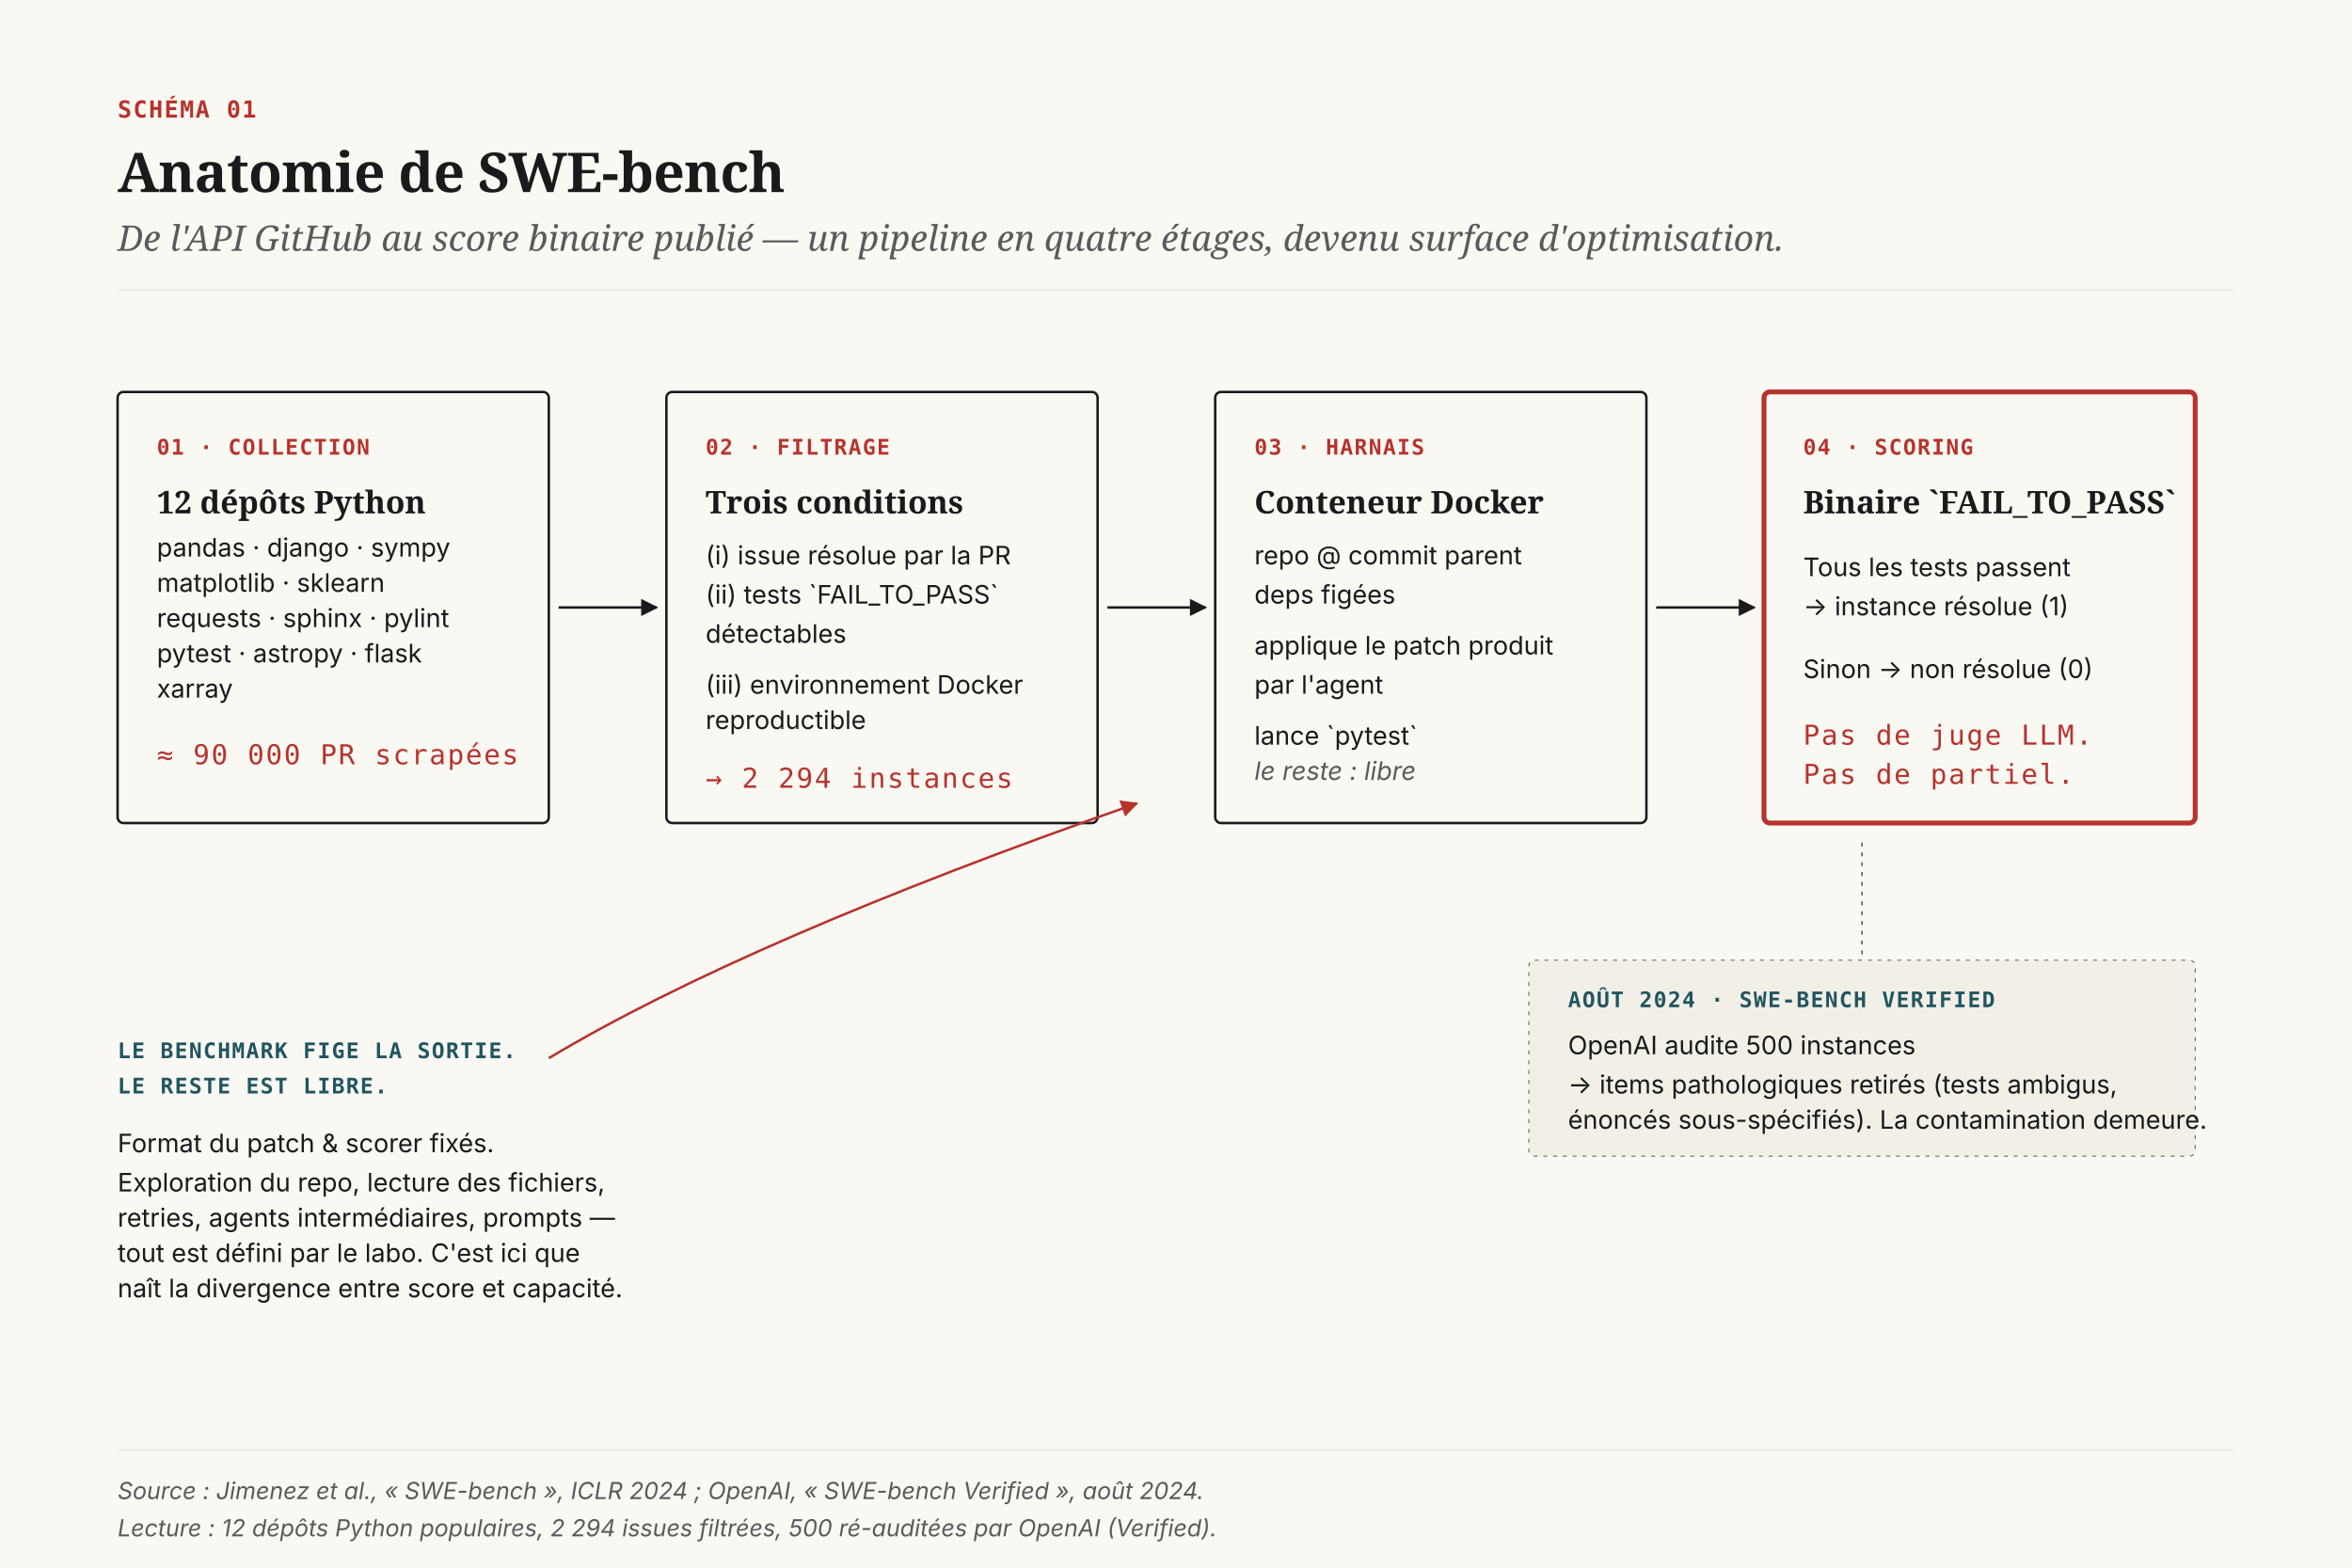
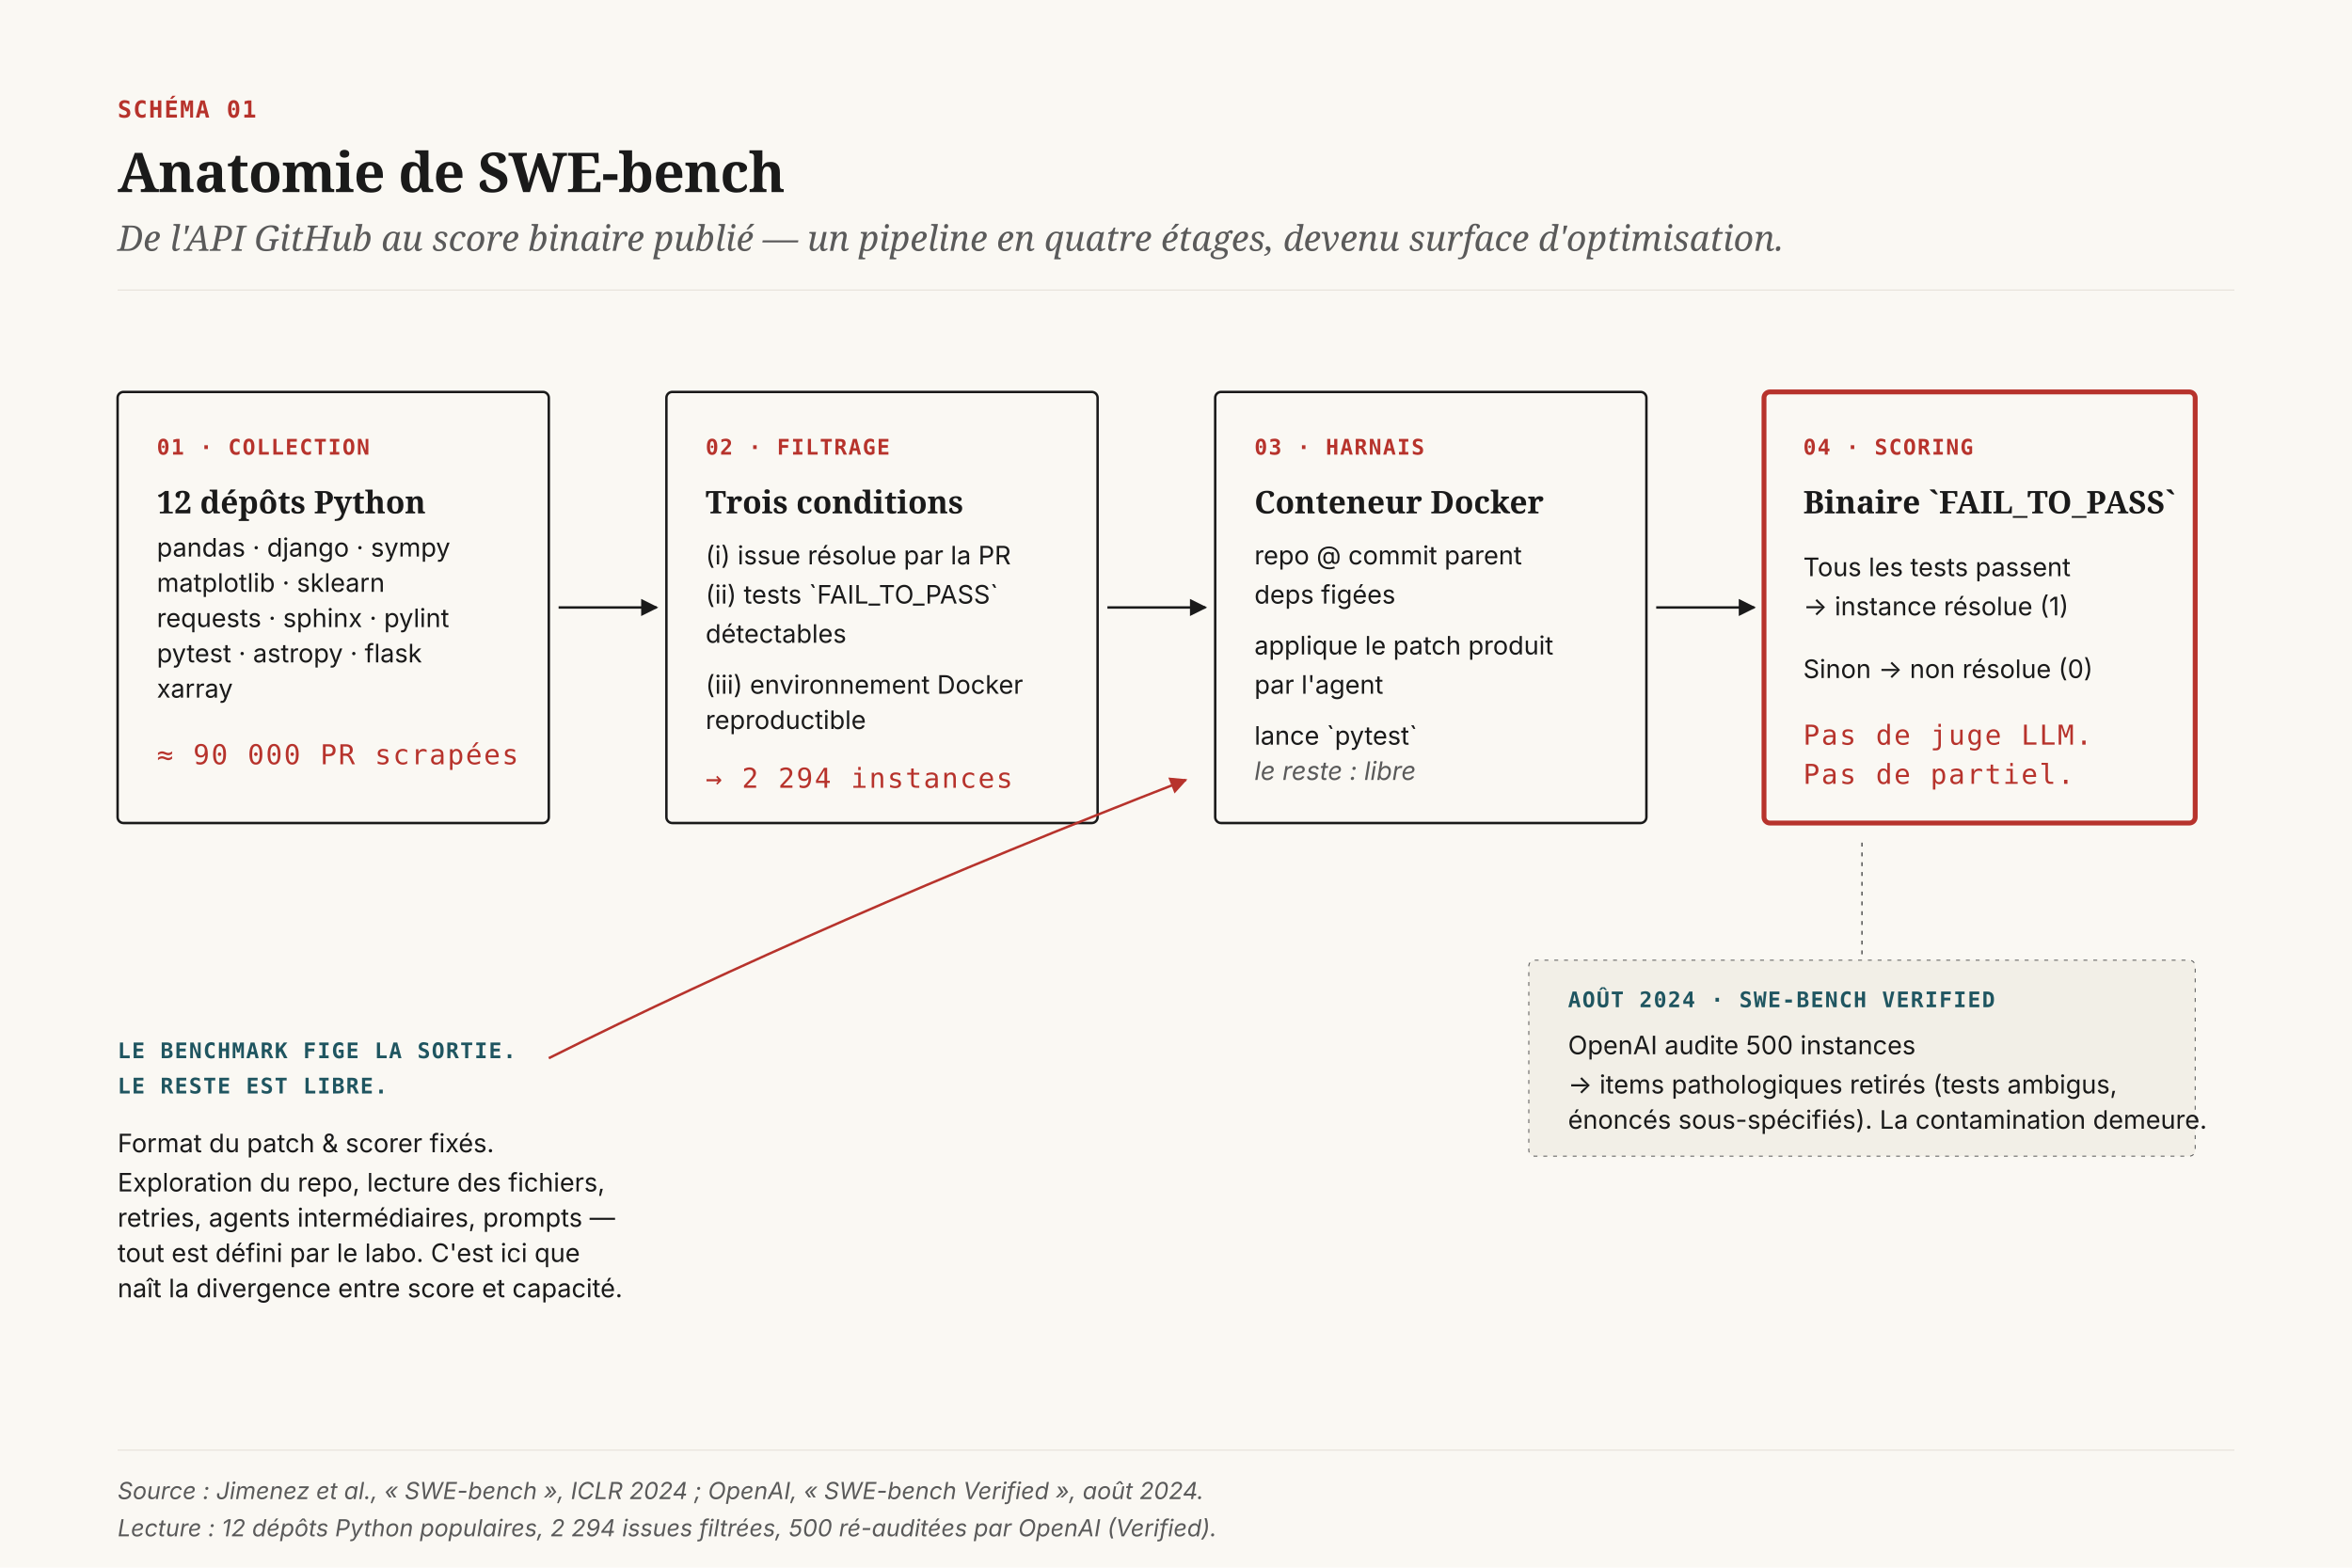
<svg xmlns="http://www.w3.org/2000/svg" viewBox="0 0 1200 800" font-family="'Inter', sans-serif">
  <style>
    .display { font-family: 'Spectral', 'Playfair Display', Georgia, serif; }
    .body    { font-family: 'Inter', 'Helvetica Neue', system-ui, sans-serif; }
    .mono    { font-family: 'JetBrains Mono', 'IBM Plex Mono', monospace; letter-spacing: 0.06em; }
    .interactive { cursor: pointer; }
  </style>
  <defs>
    <marker id="arr1" viewBox="0 0 10 10" refX="9" refY="5" markerWidth="7" markerHeight="7" orient="auto-start-reverse">
      <path d="M0,0 L10,5 L0,10 z" fill="#1A1A1A" />
    </marker>
    <marker id="arrCarmine" viewBox="0 0 10 10" refX="9" refY="5" markerWidth="7" markerHeight="7" orient="auto-start-reverse">
      <path d="M0,0 L10,5 L0,10 z" fill="#B7332C" />
    </marker>
  </defs>
  <rect width="1200" height="800" fill="#FAF8F3" />
  <g class="svg-header">
    <text x="60" y="60" class="mono" font-size="12" font-weight="600" fill="#B7332C" letter-spacing="0.16em">SCHÉMA 01</text>
    <text x="60" y="98" class="display" font-size="28" font-weight="600" letter-spacing="-0.01em" fill="#1A1A1A">Anatomie de SWE-bench</text>
    <text x="60" y="128" class="display" font-size="18" font-style="italic" fill="#5A5A5A">De l'API GitHub au score binaire publié — un pipeline en quatre étages, devenu surface d'optimisation.</text>
    <line x1="60" y1="148" x2="1140" y2="148" stroke="#E5E1D8" stroke-width="0.5" />
  </g>
  <g class="interactive" data-card="collection" tabindex="0" role="button" aria-label="Collection — cliquez pour les détails">
    <rect x="60" y="200" width="220" height="220" rx="3" fill="#FAF8F3" stroke="#1A1A1A" stroke-width="1.25" />
    <text x="80" y="232" class="mono" font-size="11" font-weight="600" fill="#B7332C">01 · COLLECTION</text>
    <text x="80" y="262" class="display" font-size="16" font-weight="600" fill="#1A1A1A">12 dépôts Python</text>
    <text x="80" y="284" class="body" font-size="13" fill="#1A1A1A">pandas · django · sympy</text>
    <text x="80" y="302" class="body" font-size="13" fill="#1A1A1A">matplotlib · sklearn</text>
    <text x="80" y="320" class="body" font-size="13" fill="#1A1A1A">requests · sphinx · pylint</text>
    <text x="80" y="338" class="body" font-size="13" fill="#1A1A1A">pytest · astropy · flask</text>
    <text x="80" y="356" class="body" font-size="13" fill="#1A1A1A">xarray</text>
    <text x="80" y="390" class="mono" font-size="14" font-weight="500" fill="#B7332C">≈ 90 000 PR scrapées</text>
  </g>
  <g class="interactive" data-card="filtering" tabindex="0" role="button" aria-label="Filtrage — cliquez pour les détails">
    <rect x="340" y="200" width="220" height="220" rx="3" fill="#FAF8F3" stroke="#1A1A1A" stroke-width="1.25" />
    <text x="360" y="232" class="mono" font-size="11" font-weight="600" fill="#B7332C">02 · FILTRAGE</text>
    <text x="360" y="262" class="display" font-size="16" font-weight="600" fill="#1A1A1A">Trois conditions</text>
    <text x="360" y="288" class="body" font-size="13" fill="#1A1A1A">(i) issue résolue par la PR</text>
    <text x="360" y="308" class="body" font-size="13" fill="#1A1A1A">(ii) tests `FAIL_TO_PASS`</text>
    <text x="360" y="328" class="body" font-size="13" fill="#1A1A1A">détectables</text>
    <text x="360" y="354" class="body" font-size="13" fill="#1A1A1A">(iii) environnement Docker</text>
    <text x="360" y="372" class="body" font-size="13" fill="#1A1A1A">reproductible</text>
    <text x="360" y="402" class="mono" font-size="14" font-weight="500" fill="#B7332C">→ 2 294 instances</text>
  </g>
  <g class="interactive" data-card="harness" tabindex="0" role="button" aria-label="Harnais — cliquez pour les détails">
    <rect x="620" y="200" width="220" height="220" rx="3" fill="#FAF8F3" stroke="#1A1A1A" stroke-width="1.25" />
    <text x="640" y="232" class="mono" font-size="11" font-weight="600" fill="#B7332C">03 · HARNAIS</text>
    <text x="640" y="262" class="display" font-size="16" font-weight="600" fill="#1A1A1A">Conteneur Docker</text>
    <text x="640" y="288" class="body" font-size="13" fill="#1A1A1A">repo @ commit parent</text>
    <text x="640" y="308" class="body" font-size="13" fill="#1A1A1A">deps figées</text>
    <text x="640" y="334" class="body" font-size="13" fill="#1A1A1A">applique le patch produit</text>
    <text x="640" y="354" class="body" font-size="13" fill="#1A1A1A">par l'agent</text>
    <text x="640" y="380" class="body" font-size="13" fill="#1A1A1A">lance `pytest`</text>
    <text x="640" y="398" class="body" font-size="13" fill="#5A5A5A" font-style="italic">le reste : libre</text>
  </g>
  <g class="interactive" data-card="scoring" tabindex="0" role="button" aria-label="Scoring — cliquez pour les détails">
    <rect x="900" y="200" width="220" height="220" rx="3" fill="#FAF8F3" stroke="#B7332C" stroke-width="2.5" />
    <text x="920" y="232" class="mono" font-size="11" font-weight="600" fill="#B7332C">04 · SCORING</text>
    <text x="920" y="262" class="display" font-size="16" font-weight="600" fill="#1A1A1A">Binaire `FAIL_TO_PASS`</text>
    <text x="920" y="294" class="body" font-size="13" fill="#1A1A1A">Tous les tests passent</text>
    <text x="920" y="314" class="body" font-size="13" fill="#1A1A1A">→ instance résolue (1)</text>
    <text x="920" y="346" class="body" font-size="13" fill="#1A1A1A">Sinon → non résolue (0)</text>
    <text x="920" y="380" class="mono" font-size="14" font-weight="500" fill="#B7332C">Pas de juge LLM.</text>
    <text x="920" y="400" class="mono" font-size="14" font-weight="500" fill="#B7332C">Pas de partiel.</text>
  </g>
  <line x1="285" y1="310" x2="335" y2="310" stroke="#1A1A1A" stroke-width="1.25" marker-end="url(#arr1)" />
  <line x1="565" y1="310" x2="615" y2="310" stroke="#1A1A1A" stroke-width="1.25" marker-end="url(#arr1)" />
  <line x1="845" y1="310" x2="895" y2="310" stroke="#1A1A1A" stroke-width="1.25" marker-end="url(#arr1)" />
  <g>
    <line x1="950" y1="430" x2="950" y2="490" stroke="#5A5A5A" stroke-width="0.75" stroke-dasharray="2 3" />
    <rect x="780" y="490" width="340" height="100" rx="3" fill="#F2EFE7" stroke="#5A5A5A" stroke-width="0.5" stroke-dasharray="2 3" />
    <text x="800" y="514" class="mono" font-size="11" font-weight="600" fill="#1F5560">AOÛT 2024 · SWE-BENCH VERIFIED</text>
    <text x="800" y="538" class="body" font-size="13" fill="#1A1A1A">OpenAI audite 500 instances</text>
    <text x="800" y="558" class="body" font-size="13" fill="#1A1A1A">→ items pathologiques retirés (tests ambigus,</text>
    <text x="800" y="576" class="body" font-size="13" fill="#1A1A1A">énoncés sous-spécifiés). La contamination demeure.</text>
  </g>
  <g>
    <text x="60" y="540" class="mono" font-size="11" font-weight="600" fill="#1F5560" letter-spacing="0.12em">LE BENCHMARK FIGE LA SORTIE.</text>
    <text x="60" y="558" class="mono" font-size="11" font-weight="600" fill="#1F5560" letter-spacing="0.12em">LE RESTE EST LIBRE.</text>
    <text x="60" y="588" class="body" font-size="13" fill="#1A1A1A">Format du patch &amp; scorer fixés.</text>
    <text x="60" y="608" class="body" font-size="13" fill="#1A1A1A">Exploration du repo, lecture des fichiers,</text>
    <text x="60" y="626" class="body" font-size="13" fill="#1A1A1A">retries, agents intermédiaires, prompts —</text>
    <text x="60" y="644" class="body" font-size="13" fill="#1A1A1A">tout est défini par le labo. C'est ici que</text>
    <text x="60" y="662" class="body" font-size="13" fill="#1A1A1A">naît la divergence entre score et capacité.</text>
  </g>
-   <path d="M 280 540 Q 380 480 580 410" stroke="#B7332C" stroke-width="1.25" fill="none" marker-end="url(#arrCarmine)" />
+   <path d="M 280 540 Q 420 470 605 398" stroke="#B7332C" stroke-width="1.25" fill="none" marker-end="url(#arrCarmine)" />
  <line x1="60" y1="740" x2="1140" y2="740" stroke="#E5E1D8" stroke-width="0.5" />
  <text x="60" y="765" class="body" font-size="12" font-style="italic" fill="#5A5A5A">Source : Jimenez et al., « SWE-bench », ICLR 2024 ; OpenAI, « SWE-bench Verified », août 2024.</text>
  <text x="60" y="784" class="body" font-size="12" font-style="italic" fill="#5A5A5A">Lecture : 12 dépôts Python populaires, 2 294 issues filtrées, 500 ré-auditées par OpenAI (Verified).</text>
</svg>
